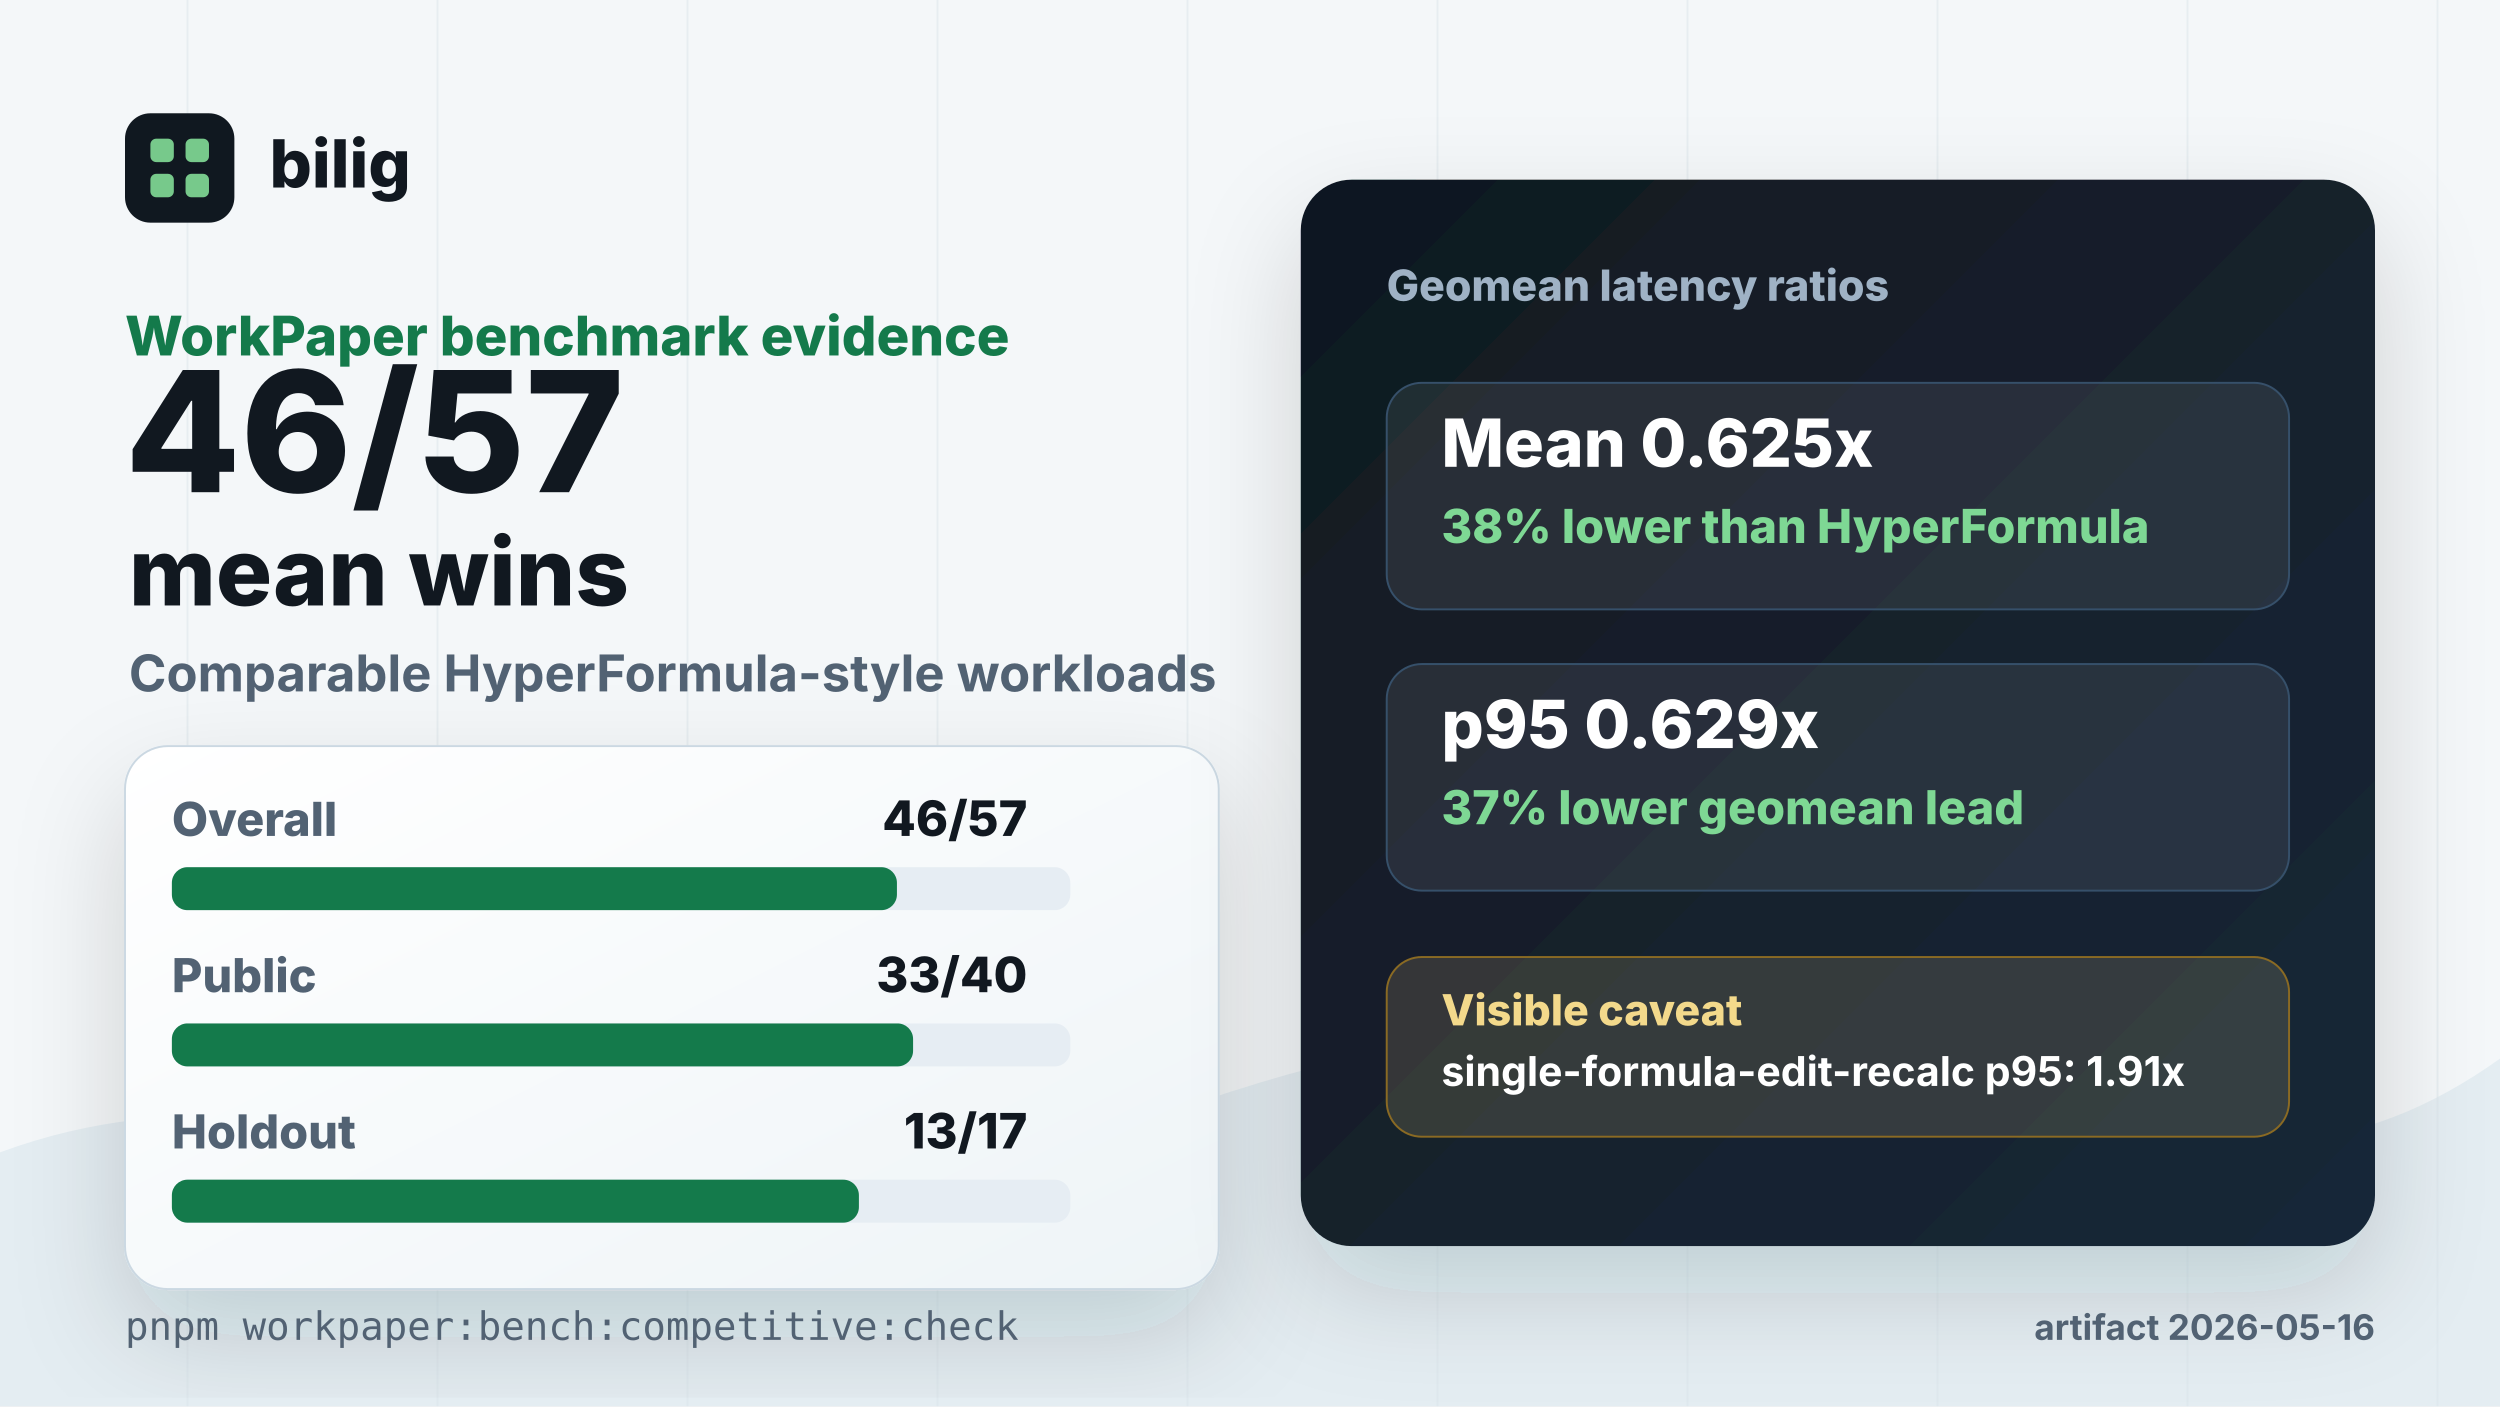
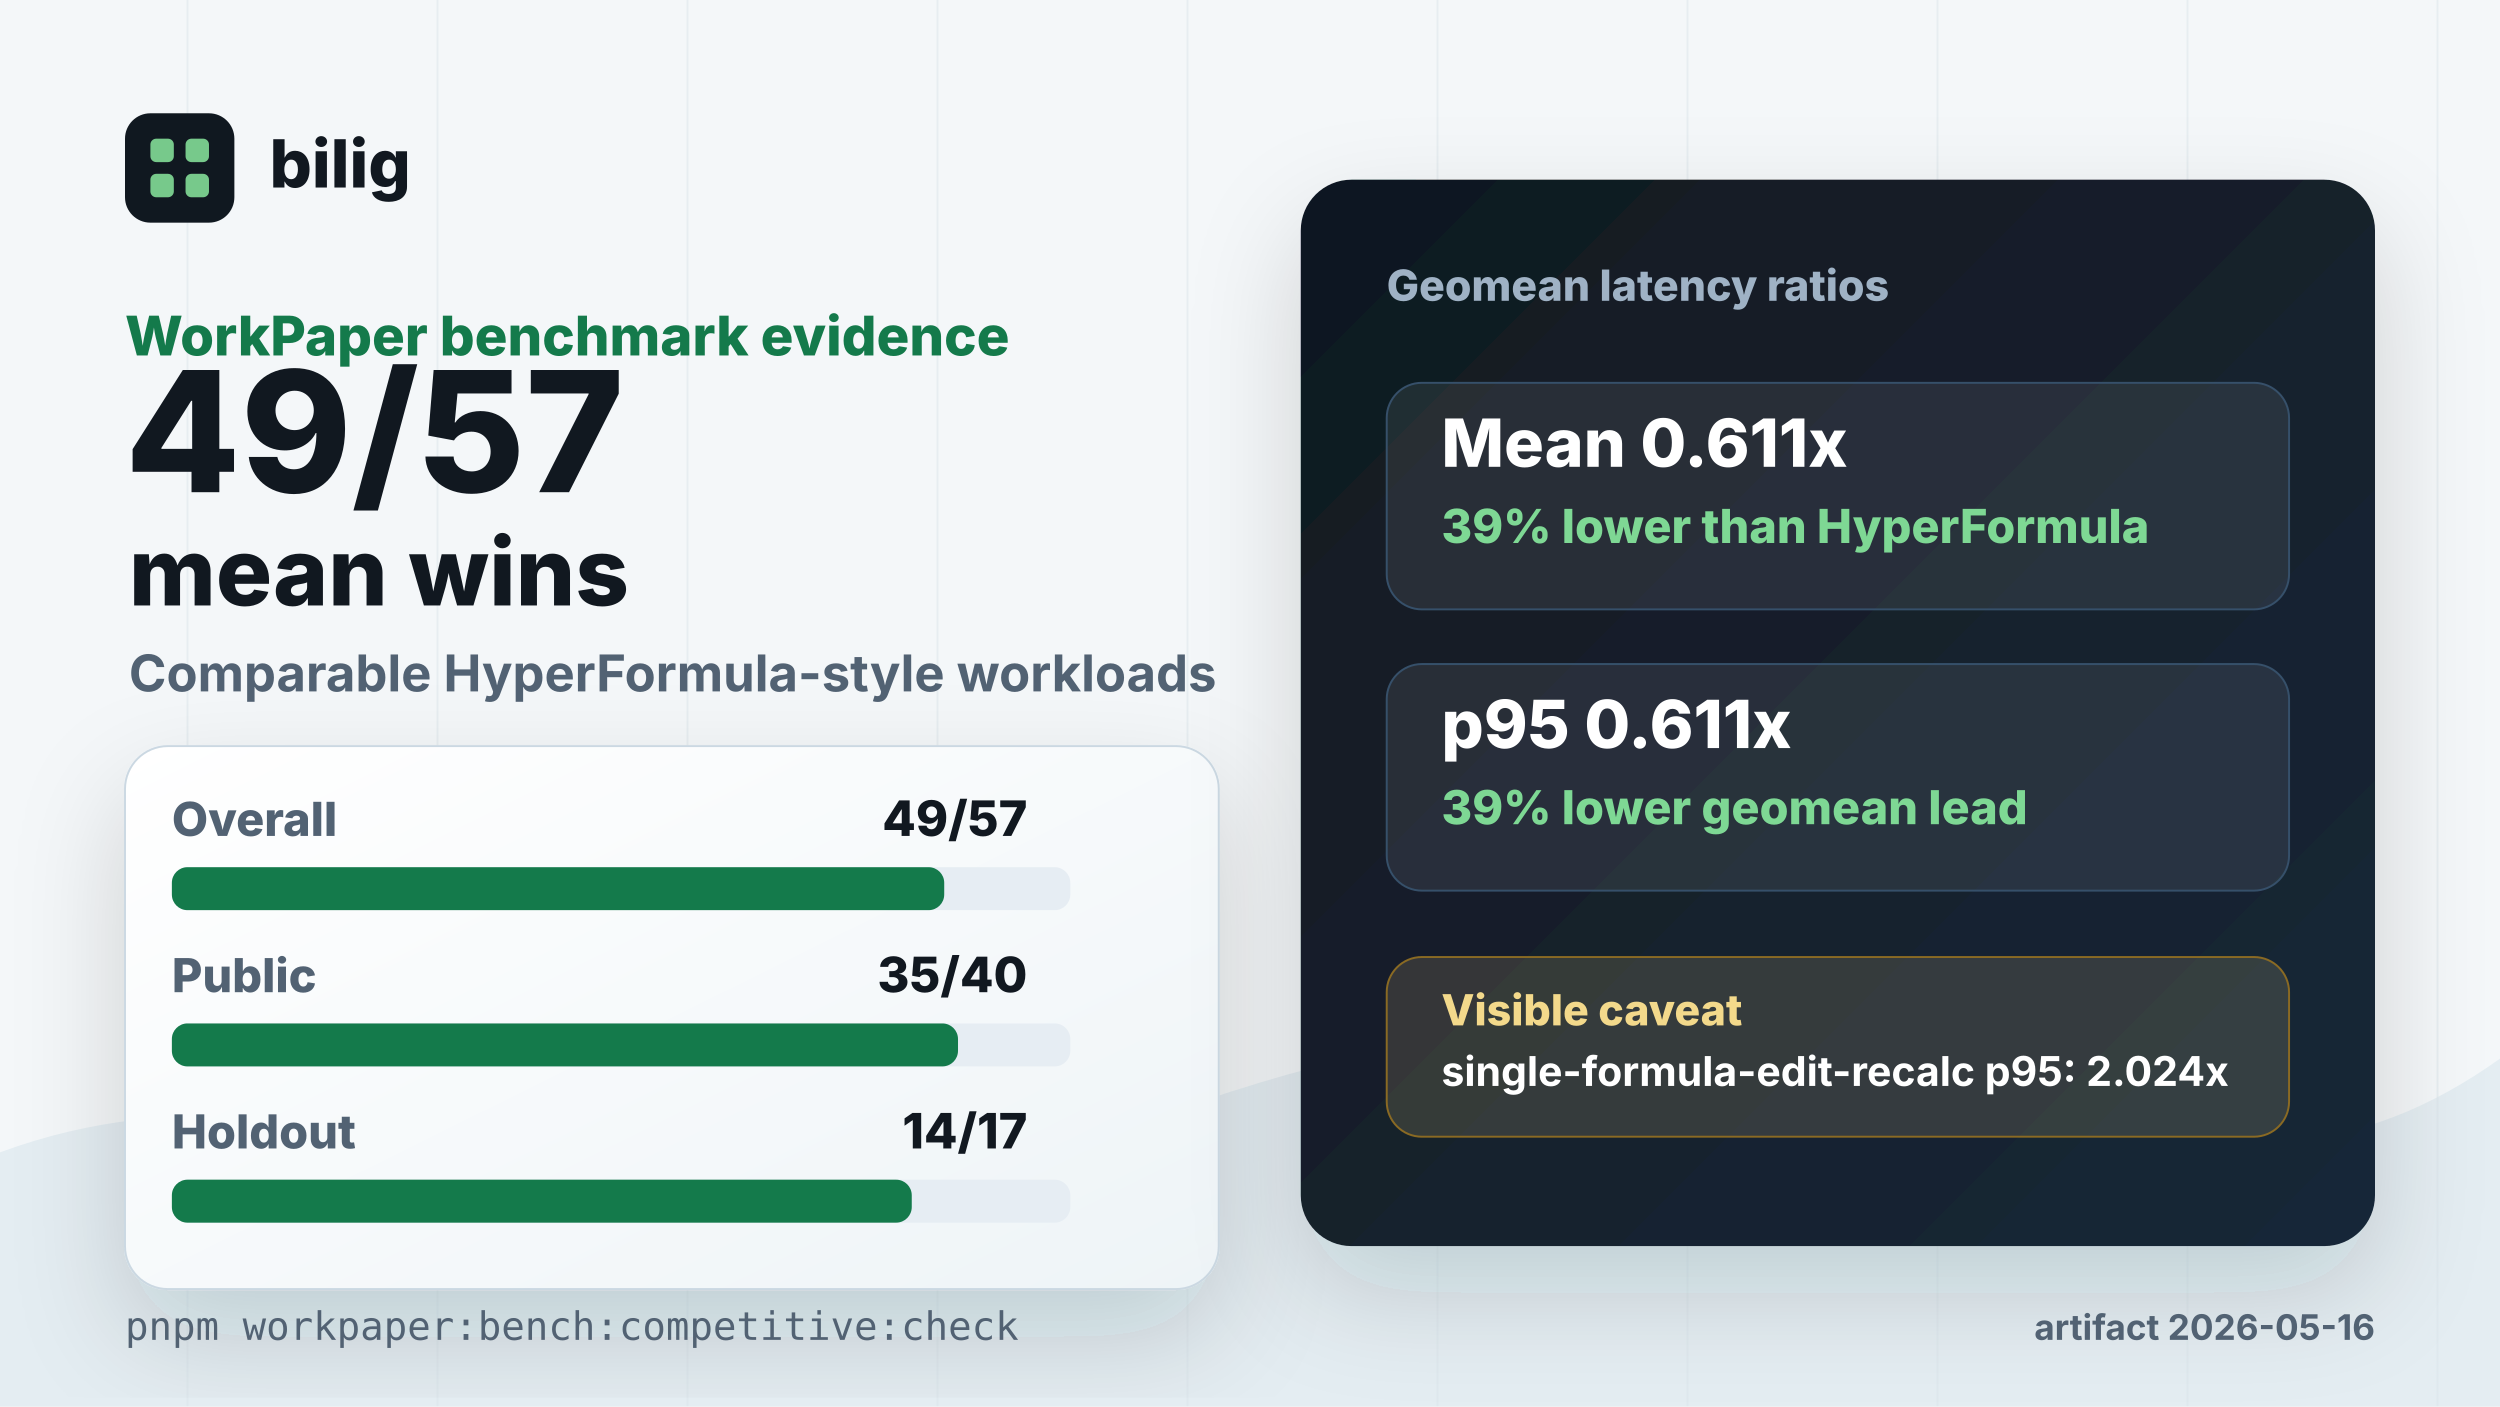
<svg xmlns="http://www.w3.org/2000/svg" width="1280" height="720" viewBox="0 0 1280 720">
  <defs>
    <linearGradient id="panel" x1="0" x2="1" y1="0" y2="1">
      <stop offset="0" stop-color="#ffffff" />
      <stop offset="1" stop-color="#eef4f7" />
    </linearGradient>
    <linearGradient id="dark" x1="0" x2="1" y1="0" y2="1">
      <stop offset="0" stop-color="#101820" />
      <stop offset="1" stop-color="#192838" />
    </linearGradient>
    <filter id="shadow" x="-20%" y="-20%" width="140%" height="140%">
      <feDropShadow dx="0" dy="24" stdDeviation="28" flood-color="#102033" flood-opacity="0.16" />
    </filter>
  </defs>
  <rect width="1280" height="720" fill="#f4f7f9" />
  <path d="M0 590 C190 520 340 674 520 600 C700 526 814 502 1000 560 C1135 602 1210 592 1280 542 L1280 720 L0 720 Z" fill="#e4edf2" />
  <g opacity="0.5" stroke="#d9e3ea" stroke-width="1">
    <path d="M96 0 V720" />
    <path d="M224 0 V720" />
    <path d="M352 0 V720" />
    <path d="M480 0 V720" />
    <path d="M608 0 V720" />
    <path d="M736 0 V720" />
    <path d="M864 0 V720" />
    <path d="M992 0 V720" />
    <path d="M1120 0 V720" />
    <path d="M1248 0 V720" />
  </g>
  <g transform="translate(64 58)">
    <rect x="0" y="0" width="56" height="56" rx="13" fill="#101820" />
    <rect x="13" y="13" width="12" height="12" rx="3" fill="#77c98b" />
    <rect x="31" y="13" width="12" height="12" rx="3" fill="#77c98b" />
    <rect x="13" y="31" width="12" height="12" rx="3" fill="#77c98b" />
    <rect x="31" y="31" width="12" height="12" rx="3" fill="#77c98b" />
    <text x="74" y="38" fill="#111820" font-family="Inter, Arial, Helvetica, sans-serif" font-size="34" font-weight="820">bilig</text>
  </g>
  <text x="64" y="182" fill="#147a4b" font-family="Inter, Arial, Helvetica, sans-serif" font-size="28" font-weight="820">WorkPaper benchmark evidence</text>
-   <text x="64" y="252" fill="#111820" font-family="Inter, Arial, Helvetica, sans-serif" font-size="86" font-weight="830" letter-spacing="0">46/57</text>
+   <text x="64" y="252" fill="#111820" font-family="Inter, Arial, Helvetica, sans-serif" font-size="86" font-weight="830" letter-spacing="0">49/57</text>
  <text x="66" y="310" fill="#111820" font-family="Inter, Arial, Helvetica, sans-serif" font-size="48" font-weight="800" letter-spacing="0">mean wins</text>
  <text x="66" y="354" fill="#526273" font-family="Inter, Arial, Helvetica, sans-serif" font-size="26" font-weight="650">Comparable HyperFormula-style workloads</text>
  <g filter="url(#shadow)">
    <rect x="64" y="382" width="560" height="278" rx="22" fill="url(#panel)" stroke="#cbd8e2" />
  </g>
  <g transform="translate(88 428)">
    <text x="0" y="0" fill="#526273" font-family="Inter, Arial, Helvetica, sans-serif" font-size="24" font-weight="760">Overall</text>
-     <text x="438" y="0" text-anchor="end" fill="#111820" font-family="Inter, Arial, Helvetica, sans-serif" font-size="25" font-weight="820">46/57</text>
+     <text x="438" y="0" text-anchor="end" fill="#111820" font-family="Inter, Arial, Helvetica, sans-serif" font-size="25" font-weight="820">49/57</text>
    <rect x="0" y="16" width="460" height="22" rx="8" fill="#e6edf3" />
-     <rect x="0" y="16" width="371.23" height="22" rx="8" fill="#147a4b" />
+     <rect x="0" y="16" width="395.44" height="22" rx="8" fill="#147a4b" />
  </g>
  <g transform="translate(88 508)">
    <text x="0" y="0" fill="#526273" font-family="Inter, Arial, Helvetica, sans-serif" font-size="24" font-weight="760">Public</text>
-     <text x="438" y="0" text-anchor="end" fill="#111820" font-family="Inter, Arial, Helvetica, sans-serif" font-size="25" font-weight="820">33/40</text>
+     <text x="438" y="0" text-anchor="end" fill="#111820" font-family="Inter, Arial, Helvetica, sans-serif" font-size="25" font-weight="820">35/40</text>
    <rect x="0" y="16" width="460" height="22" rx="8" fill="#e6edf3" />
-     <rect x="0" y="16" width="379.50" height="22" rx="8" fill="#147a4b" />
+     <rect x="0" y="16" width="402.50" height="22" rx="8" fill="#147a4b" />
  </g>
  <g transform="translate(88 588)">
    <text x="0" y="0" fill="#526273" font-family="Inter, Arial, Helvetica, sans-serif" font-size="24" font-weight="760">Holdout</text>
-     <text x="438" y="0" text-anchor="end" fill="#111820" font-family="Inter, Arial, Helvetica, sans-serif" font-size="25" font-weight="820">13/17</text>
+     <text x="438" y="0" text-anchor="end" fill="#111820" font-family="Inter, Arial, Helvetica, sans-serif" font-size="25" font-weight="820">14/17</text>
    <rect x="0" y="16" width="460" height="22" rx="8" fill="#e6edf3" />
-     <rect x="0" y="16" width="351.76" height="22" rx="8" fill="#147a4b" />
+     <rect x="0" y="16" width="378.82" height="22" rx="8" fill="#147a4b" />
  </g>
  <g filter="url(#shadow)">
    <rect x="666" y="92" width="550" height="546" rx="26" fill="url(#dark)" />
  </g>
  <text x="710" y="154" fill="#9fb2c5" font-family="Inter, Arial, Helvetica, sans-serif" font-size="22" font-weight="760">Geomean latency ratios</text>
  <g transform="translate(710 196)">
    <rect x="0" y="0" width="462" height="116" rx="18" fill="#ffffff" fill-opacity="0.08" stroke="#36506a" />
-     <text x="28" y="43" fill="#ffffff" font-family="Inter, Arial, Helvetica, sans-serif" font-size="34" font-weight="840">Mean 0.625x</text>
-     <text x="28" y="82" fill="#7ed894" font-family="Inter, Arial, Helvetica, sans-serif" font-size="24" font-weight="780">38% lower than HyperFormula</text>
+     <text x="28" y="43" fill="#ffffff" font-family="Inter, Arial, Helvetica, sans-serif" font-size="34" font-weight="840">Mean 0.611x</text>
+     <text x="28" y="82" fill="#7ed894" font-family="Inter, Arial, Helvetica, sans-serif" font-size="24" font-weight="780">39% lower than HyperFormula</text>
  </g>
  <g transform="translate(710 340)">
    <rect x="0" y="0" width="462" height="116" rx="18" fill="#ffffff" fill-opacity="0.08" stroke="#36506a" />
-     <text x="28" y="43" fill="#ffffff" font-family="Inter, Arial, Helvetica, sans-serif" font-size="34" font-weight="840">p95 0.629x</text>
-     <text x="28" y="82" fill="#7ed894" font-family="Inter, Arial, Helvetica, sans-serif" font-size="24" font-weight="780">37% lower geomean lead</text>
+     <text x="28" y="43" fill="#ffffff" font-family="Inter, Arial, Helvetica, sans-serif" font-size="34" font-weight="840">p95 0.611x</text>
+     <text x="28" y="82" fill="#7ed894" font-family="Inter, Arial, Helvetica, sans-serif" font-size="24" font-weight="780">39% lower geomean lead</text>
  </g>
  <g transform="translate(710 490)">
    <rect x="0" y="0" width="462" height="92" rx="18" fill="#f4d991" fill-opacity="0.14" stroke="#8a6a23" />
    <text x="28" y="35" fill="#f3d98b" font-family="Inter, Arial, Helvetica, sans-serif" font-size="22" font-weight="820">Visible caveat</text>
-     <text x="28" y="66" fill="#ffffff" font-family="Inter, Arial, Helvetica, sans-serif" font-size="21" font-weight="650">single-formula-edit-recalc p95: 1.91x</text>
+     <text x="28" y="66" fill="#ffffff" font-family="Inter, Arial, Helvetica, sans-serif" font-size="21" font-weight="650">single-formula-edit-recalc p95: 2.024x</text>
  </g>
  <text x="64" y="686" fill="#526273" font-family="SFMono-Regular, Menlo, Consolas, monospace" font-size="20">pnpm workpaper:bench:competitive:check</text>
  <text x="1216" y="686" text-anchor="end" fill="#526273" font-family="Inter, Arial, Helvetica, sans-serif" font-size="18" font-weight="650">artifact 2026-05-16</text>
</svg>
